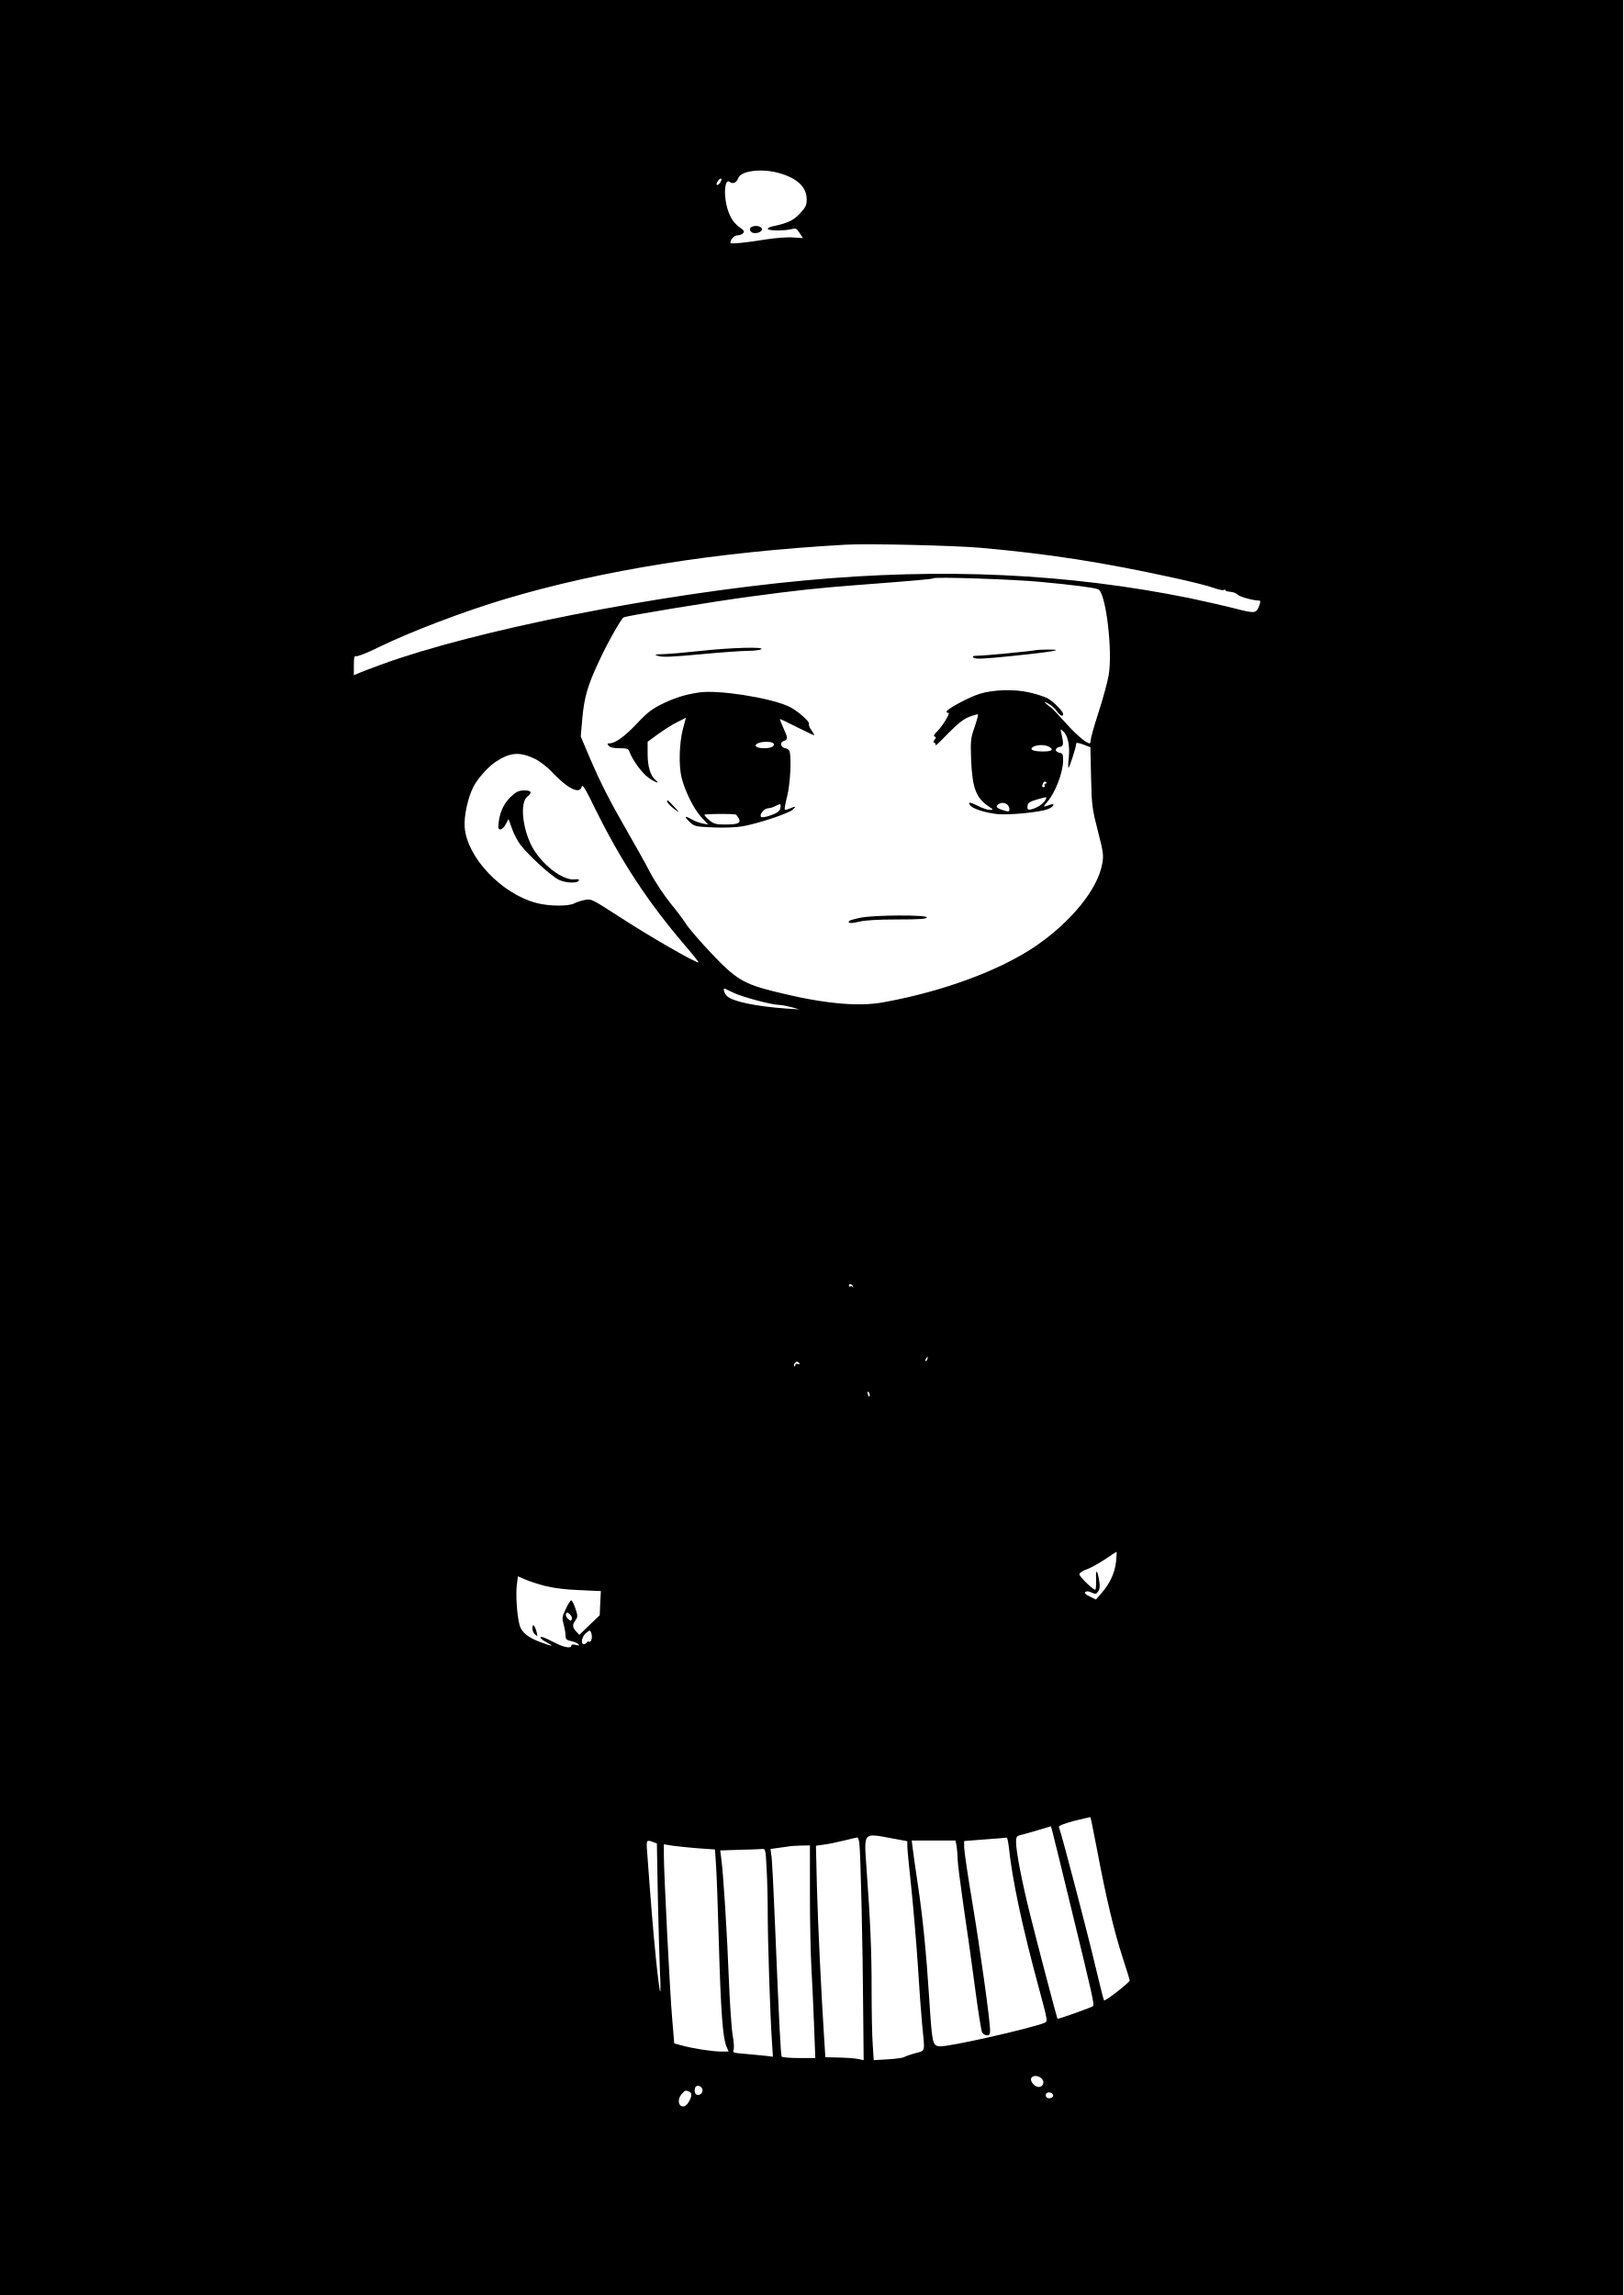
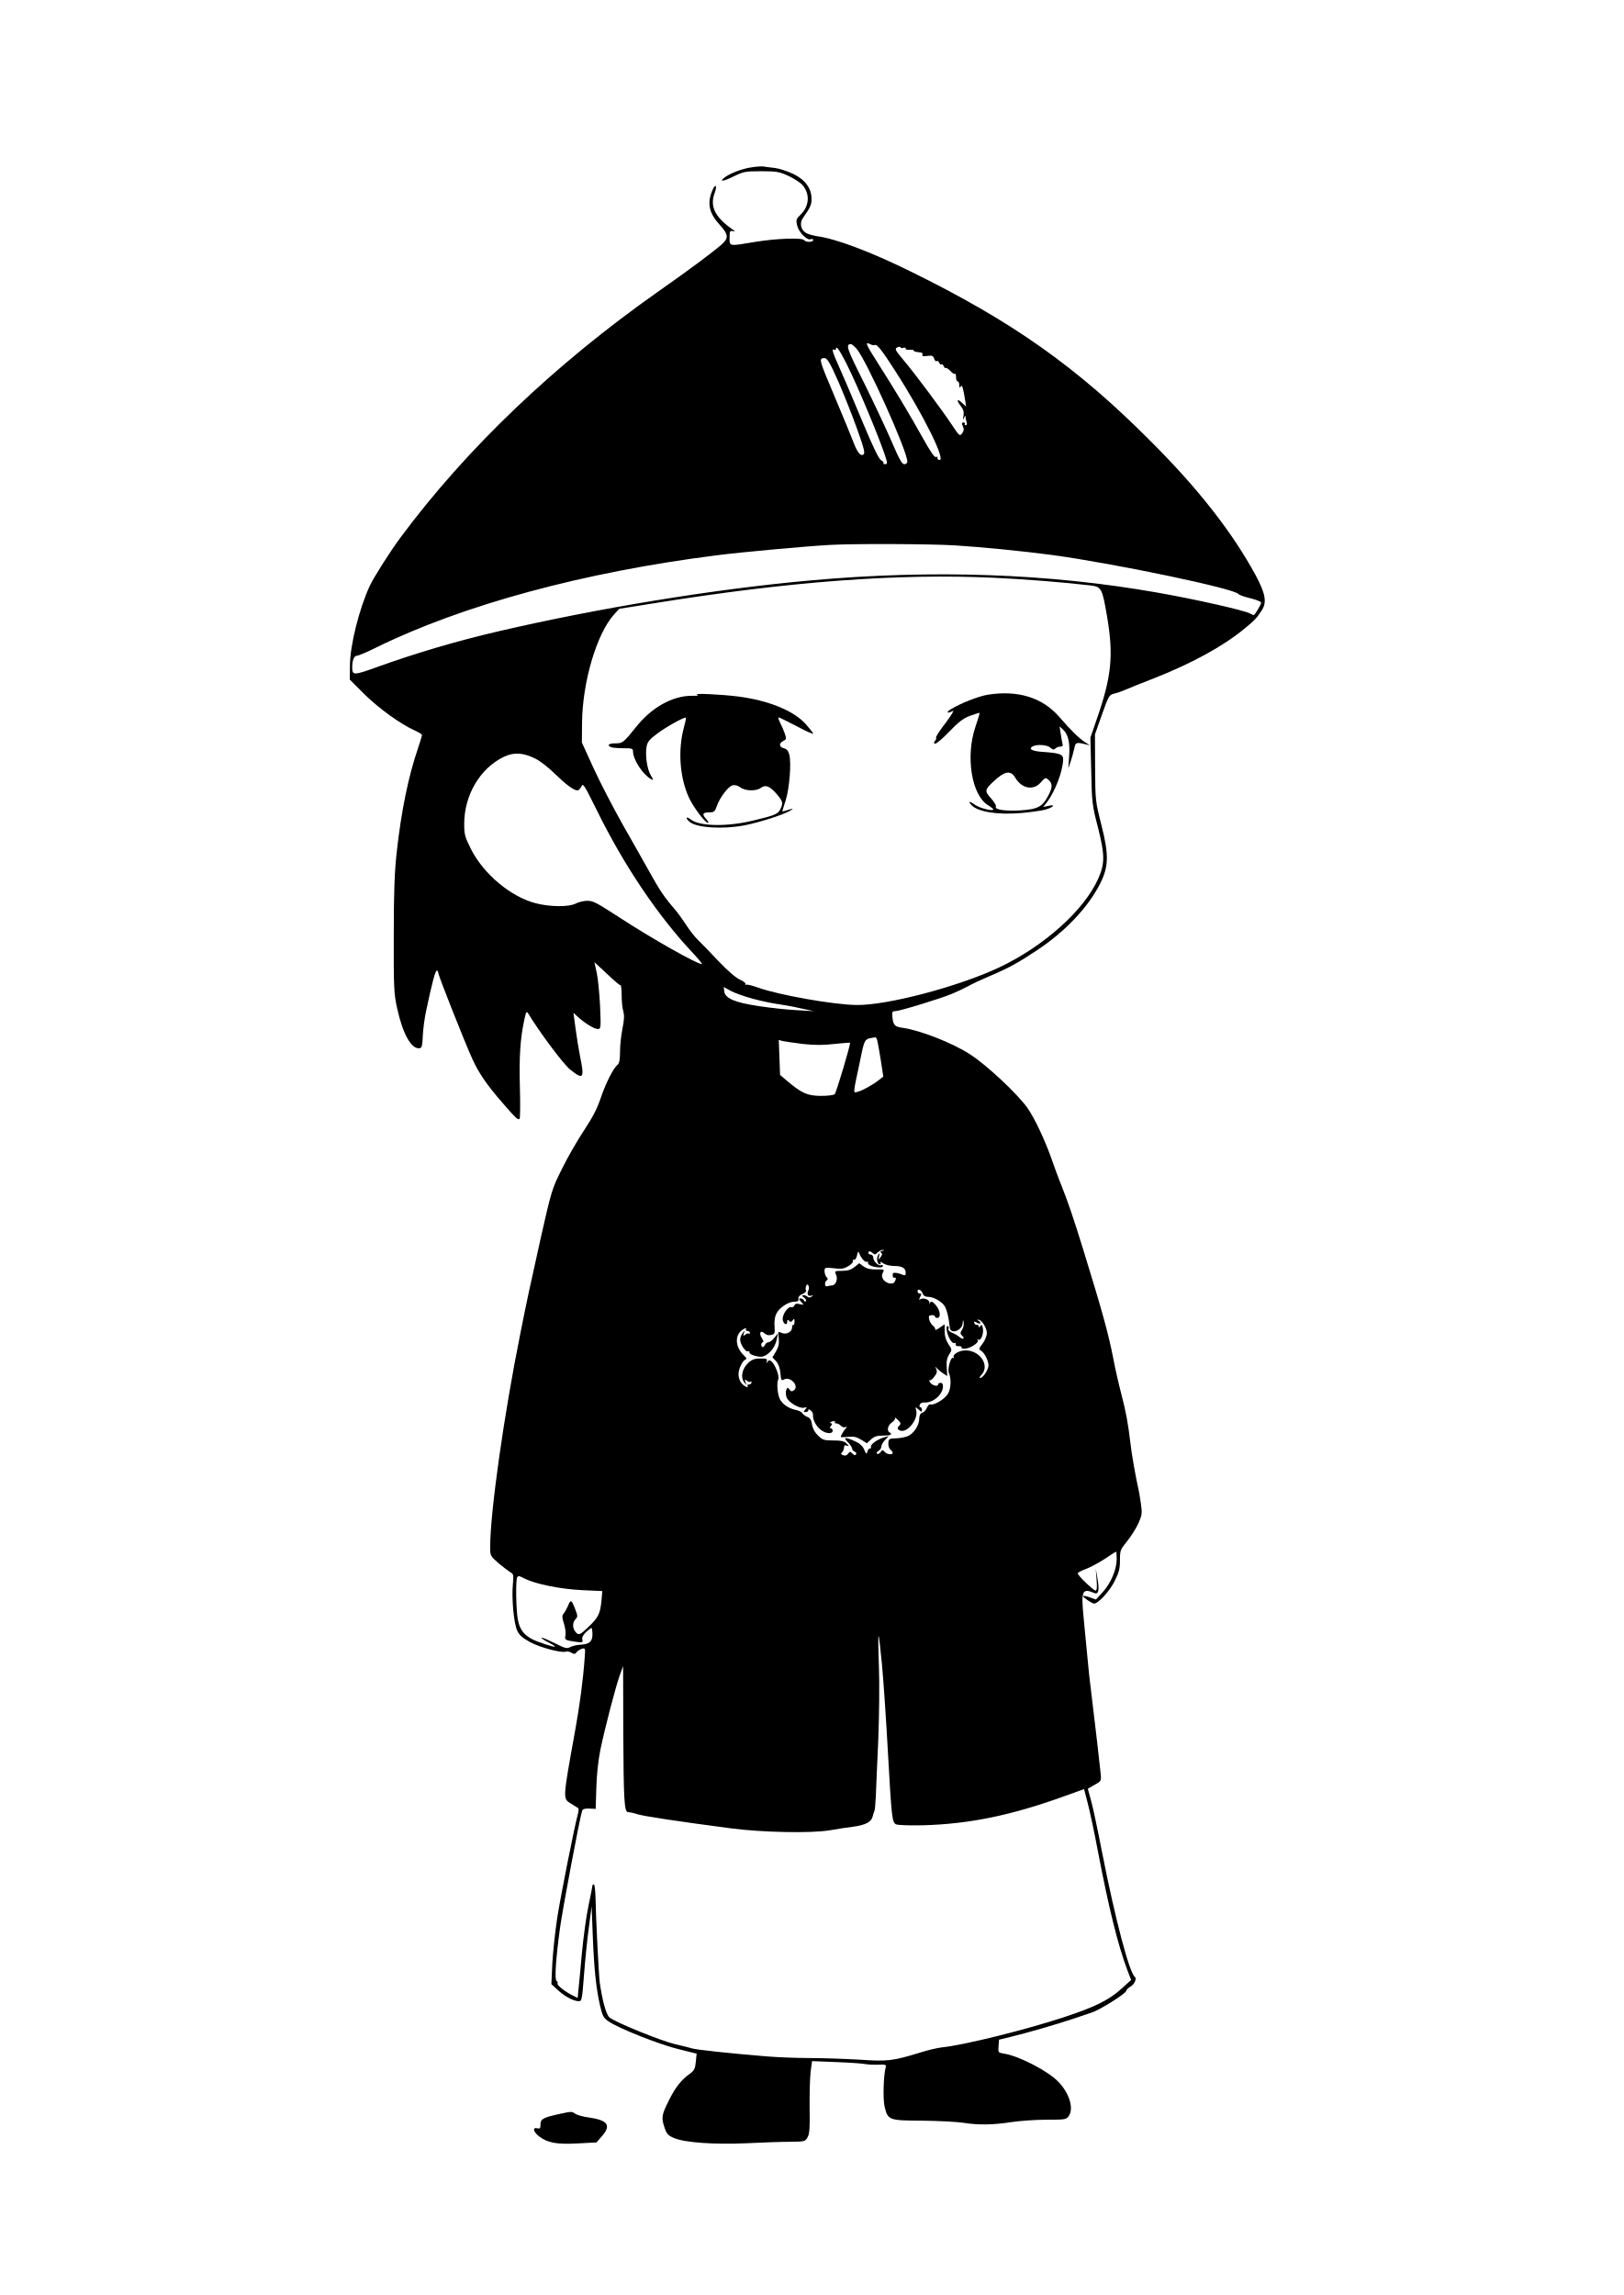
<svg xmlns="http://www.w3.org/2000/svg" version="1.0" width="1000pt" height="1414pt" viewBox="0 0 1000 1414" preserveAspectRatio="xMidYMid meet">
  <g transform="translate(0,1414) scale(0.1,-0.1)" fill="#000000" stroke="none">
-     <path d="M0 7070 l0 -7070 5000 0 5000 0 0 7070 0 7070 -5000 0 -5000 0 0 -7070z m4791 6006 c118 -31 179 -87 179 -164 0 -36 -6 -49 -41 -87 -40 -43 -78 -61 -171 -80 -16 -3 -28 -10 -28 -15 0 -12 104 -13 145 -2 27 8 32 6 51 -23 l21 -32 -61 4 c-34 3 -108 -3 -166 -12 -130 -21 -220 -30 -220 -21 0 21 24 46 44 46 13 0 29 6 35 14 9 10 4 18 -24 37 -44 30 -74 89 -85 169 -10 72 3 128 26 109 19 -15 42 -5 53 25 17 43 138 59 242 32z m-351 -56 c-6 -11 -15 -20 -21 -20 -6 0 -6 7 1 20 6 11 15 20 21 20 6 0 6 -7 -1 -20z m1600 -2255 c426 -38 753 -89 1200 -187 102 -22 208 -49 237 -60 29 -10 57 -17 63 -13 5 3 10 3 10 -2 0 -4 13 -8 29 -9 16 -1 37 -8 45 -17 14 -14 96 -37 131 -37 11 0 12 -6 4 -29 -18 -51 -26 -52 -147 -21 -61 16 -190 45 -284 65 -751 152 -1522 188 -2368 109 -912 -85 -2032 -307 -2610 -518 -52 -19 -112 -42 -132 -50 l-38 -16 0 61 c0 49 3 60 14 56 8 -3 68 20 134 53 198 97 526 222 787 300 598 178 1296 289 2095 334 134 8 671 -5 830 -19z m370 -210 c203 -19 328 -35 356 -46 47 -17 91 -383 64 -532 -7 -40 -34 -140 -61 -223 -27 -83 -49 -161 -49 -173 0 -11 -3 -21 -6 -21 -21 0 -82 52 -146 123 -40 45 -80 87 -88 94 -55 42 -57 45 -23 29 17 -9 41 -29 53 -46 21 -30 40 -39 40 -20 0 18 -63 81 -99 99 -20 10 -72 27 -115 36 -91 20 -217 16 -301 -10 -65 -20 -208 -97 -203 -110 1 -5 6 -9 11 -7 16 5 -37 -84 -67 -112 -20 -19 -27 -31 -18 -34 10 -3 10 -7 0 -20 -10 -12 -10 -16 0 -19 6 -3 9 -10 6 -16 -4 -7 31 26 77 74 61 62 97 90 132 103 27 10 50 16 52 14 3 -2 -7 -38 -21 -79 -24 -68 -25 -84 -21 -199 7 -172 30 -236 106 -287 33 -22 33 -23 9 -23 -13 0 -47 11 -73 25 -51 25 -66 26 -46 1 17 -20 93 -44 167 -52 72 -7 264 12 311 31 40 17 47 40 7 25 -38 -15 -40 -13 -13 18 50 56 99 183 99 258 0 37 -3 43 -22 46 -13 2 -23 10 -23 18 0 8 10 16 23 18 24 4 26 16 13 75 -9 38 -9 38 10 21 28 -26 41 -87 34 -160 -4 -35 -5 -64 -2 -64 6 0 47 127 47 146 0 10 10 9 44 -3 l44 -17 4 -185 c4 -175 7 -195 42 -331 34 -131 36 -150 27 -201 -27 -156 -189 -356 -410 -508 -220 -150 -574 -281 -942 -347 -158 -28 -373 -7 -668 67 -189 47 -238 76 -389 236 -69 73 -139 154 -155 180 -17 27 -61 85 -98 130 -37 46 -94 131 -125 190 -31 60 -93 171 -138 248 -112 195 -165 299 -231 453 l-57 134 10 116 c12 127 33 200 101 345 47 104 137 264 153 273 15 10 555 98 778 128 271 37 431 54 655 71 370 28 470 37 475 42 9 10 494 -6 660 -22z m51 -1015 c34 -18 21 -30 -33 -30 -64 0 -90 12 -62 29 24 13 70 14 95 1z m-3166 -75 c29 -14 75 -49 103 -79 100 -106 173 -142 186 -93 5 17 22 -11 84 -138 157 -319 325 -575 554 -842 49 -57 85 -103 82 -103 -24 0 -301 160 -489 282 -172 111 -172 111 -213 103 -20 -4 -49 -13 -64 -21 -36 -19 -155 -18 -231 2 -216 56 -429 280 -444 466 -6 67 20 186 54 251 25 49 91 123 135 152 91 60 148 65 243 20z m3147 -153 c-7 -2 -10 -8 -6 -13 3 -5 0 -9 -5 -9 -13 0 -13 3 -5 24 3 9 11 13 17 9 8 -5 7 -8 -1 -11z m-1 -101 c-12 -22 -50 -48 -85 -57 -22 -5 -26 -3 -26 14 0 25 12 33 65 48 57 16 57 16 46 -5z m-223 -50 c4 -24 -2 -25 -47 -10 -35 12 -39 23 -14 37 24 14 57 -1 61 -27z m-1698 -1138 c52 -25 230 -73 275 -74 16 0 53 -7 80 -14 l50 -14 -80 5 c-184 13 -329 43 -365 76 -19 18 -29 54 -12 46 4 -2 27 -14 52 -25z m736 -1811 c1 -7 0 -8 -3 -2 -2 5 -9 8 -14 4 -5 -3 -9 0 -9 6 0 15 23 7 26 -8z m457 -447 c-3 -9 -8 -14 -10 -11 -3 3 -2 9 2 15 9 16 15 13 8 -4z m-788 -25 c3 -6 -1 -7 -9 -4 -10 4 -16 1 -16 -7 0 -7 -3 -10 -6 -6 -7 7 4 27 16 27 5 0 12 -4 15 -10z m433 -201 c-3 -8 -7 -3 -11 10 -4 17 -3 21 5 13 5 -5 8 -16 6 -23z m1518 -1021 c-8 -70 -38 -134 -89 -193 l-35 -40 -37 18 c-25 12 -35 21 -28 28 7 7 19 6 38 -3 24 -11 29 -10 41 7 9 12 12 32 7 59 -11 74 -23 85 -20 19 1 -34 -1 -64 -4 -67 -8 -8 -99 79 -99 95 0 8 21 22 48 31 26 10 76 38 112 62 36 25 67 45 69 45 2 1 0 -27 -3 -61z m-3519 -149 c50 -13 126 -23 212 -26 l133 -6 -4 -74 -3 -75 -63 -60 -63 -61 -19 21 c-24 26 -25 41 -4 70 14 20 14 27 -1 72 -9 28 -21 50 -26 50 -4 0 -20 -24 -33 -53 -23 -47 -24 -57 -14 -92 6 -22 12 -53 12 -70 1 -25 6 -30 34 -36 19 -4 39 -12 45 -19 9 -9 6 -10 -15 -5 -18 5 -28 3 -28 -4 0 -19 -43 -12 -100 17 -73 37 -90 43 -90 32 0 -5 17 -18 38 -29 49 -26 36 -26 -35 0 -81 30 -120 62 -132 107 -16 59 -24 185 -17 245 l7 55 44 -19 c25 -11 79 -29 122 -40z m166 -205 c-5 -13 -8 -12 -24 2 -10 9 -15 22 -12 30 5 13 8 12 24 -2 10 -9 15 -22 12 -30z m121 -126 c-3 -10 -9 -16 -14 -13 -5 3 -11 1 -15 -5 -3 -5 -12 -10 -18 -10 -22 0 -12 48 14 69 24 19 24 19 32 -1 4 -12 5 -29 1 -40z m3116 -1300 c54 -288 105 -501 156 -657 24 -74 44 -138 44 -143 0 -12 -151 -130 -158 -123 -3 3 -27 99 -54 213 -40 172 -207 813 -224 855 -3 8 27 20 93 38 54 13 99 24 101 23 2 -1 20 -94 42 -206z m-162 -348 c136 -557 145 -601 136 -610 -10 -9 -216 -82 -219 -78 -4 7 -128 478 -170 648 -51 205 -85 384 -85 440 0 33 4 38 28 44 15 3 63 17 107 30 l80 24 11 -41 c6 -23 57 -229 112 -457z m-1100 423 l92 -17 0 -31 c0 -16 11 -133 25 -260 13 -126 31 -340 40 -475 8 -135 20 -297 26 -360 18 -181 22 -162 -41 -180 -30 -8 -61 -19 -69 -24 -7 -5 -53 -11 -101 -14 l-87 -5 -6 93 c-4 51 -7 204 -7 339 0 241 -7 414 -32 759 -15 217 -22 209 160 175z m-204 -25 c8 -46 22 -661 24 -1032 l3 -309 -33 7 c-18 4 -71 8 -118 9 l-85 2 -7 110 c-18 279 -39 712 -45 941 l-6 252 49 7 c27 3 83 15 124 25 41 10 78 19 82 19 4 1 9 -14 12 -31z m921 -25 c21 -203 83 -494 184 -866 56 -208 57 -212 37 -220 -94 -37 -596 -150 -647 -145 -44 4 -46 15 -64 293 -19 293 -39 496 -71 710 -14 94 -28 191 -31 218 l-6 47 135 0 135 0 7 -37 c3 -21 6 -56 6 -78 0 -22 16 -148 35 -280 20 -132 52 -359 71 -504 19 -145 39 -273 45 -283 5 -10 19 -18 29 -18 16 0 20 7 20 31 0 57 -60 491 -110 791 -28 165 -50 317 -50 338 l0 37 128 10 c70 5 130 10 134 11 4 1 9 -24 13 -55z m-2192 28 l24 -9 6 -334 c4 -183 10 -389 13 -458 4 -69 4 -123 1 -120 -3 3 -15 95 -26 205 -17 170 -29 312 -55 668 -4 60 -2 63 37 48z m280 -39 l102 -7 6 -90 c4 -49 12 -270 18 -490 12 -420 24 -578 46 -632 l14 -33 -52 0 c-54 1 -171 19 -242 39 l-41 11 -12 144 c-14 154 -52 907 -52 1017 l0 66 55 -9 c31 -4 102 -12 158 -16z m687 -284 c0 -167 4 -377 10 -468 5 -91 12 -249 16 -352 l7 -188 -101 0 c-55 0 -103 4 -106 9 -6 9 -16 208 -41 811 -8 201 -18 388 -21 417 l-7 51 49 7 c27 3 56 8 64 9 8 2 41 4 73 5 l57 1 0 -302z m-267 160 c4 -66 7 -191 7 -277 0 -167 15 -636 26 -790 l6 -93 -48 6 c-27 3 -84 8 -126 12 -67 5 -76 8 -69 23 5 9 3 47 -5 91 -7 41 -18 201 -24 355 -10 271 -34 651 -47 740 l-6 44 119 4 c66 1 128 4 140 5 20 2 21 -4 27 -120z m1691 -1291 c23 -17 17 -51 -10 -55 -25 -4 -59 32 -51 53 8 18 37 20 61 2z m-2086 -73 c3 -22 -21 -39 -39 -28 -11 6 -12 38 -2 48 13 13 38 1 41 -20z m-84 -10 c21 -8 20 -29 -1 -65 -12 -20 -24 -29 -38 -27 -28 4 -31 48 -5 76 23 25 22 24 44 16z m2244 -21 c5 -17 -26 -29 -40 -15 -6 6 -7 15 -3 22 9 14 37 9 43 -7z" />
-     <path d="M4633 12743 c-20 -7 -15 -31 7 -38 10 -3 29 -1 40 5 38 20 -5 50 -47 33z" />
-     <path d="M4320 10130 c-91 -10 -194 -19 -230 -20 -60 -2 -63 -3 -33 -12 24 -8 92 -5 260 11 126 12 257 21 293 21 36 0 72 5 80 10 24 16 -186 10 -370 -10z" />
-     <path d="M6380 10134 c-27 -6 -316 -34 -355 -34 -31 0 -36 -3 -27 -12 10 -10 59 -8 235 10 252 26 333 40 227 40 -36 0 -72 -2 -80 -4z" />
-     <path d="M4310 9874 c-87 -13 -145 -31 -220 -66 -71 -34 -98 -54 -165 -125 -76 -81 -135 -123 -171 -123 -13 0 -14 -3 -4 -15 8 -10 31 -15 66 -15 48 0 56 -3 63 -24 20 -52 75 -127 114 -156 38 -28 80 -44 47 -17 -32 25 -50 83 -50 161 l0 76 63 46 c34 25 87 59 118 74 l55 28 -19 -71 c-22 -87 -26 -222 -8 -297 21 -85 75 -193 121 -244 l43 -46 -34 6 c-19 4 -49 15 -68 26 -44 25 -48 19 -11 -17 27 -26 35 -28 143 -33 68 -3 142 0 183 7 93 17 277 77 306 101 26 22 20 25 -17 8 -14 -6 -27 -9 -30 -6 -3 2 4 40 15 83 20 79 28 257 12 281 -4 7 -16 13 -27 15 -27 6 -31 36 -6 44 27 8 26 18 -4 83 -13 28 -22 52 -19 52 2 0 49 -22 104 -50 55 -27 102 -50 105 -50 4 0 -3 13 -15 30 -12 16 -19 34 -16 39 9 14 -80 90 -130 111 -125 54 -429 100 -544 84z m456 -315 c10 -16 -15 -29 -56 -29 -48 0 -69 14 -44 29 25 14 91 14 100 0z m41 -401 c-5 -17 -20 -28 -58 -41 -29 -11 -55 -15 -60 -10 -13 13 19 53 44 53 12 1 33 7 47 15 30 16 34 13 27 -17z m-275 -36 c4 -1 12 -12 19 -23 16 -30 -2 -39 -83 -39 -57 0 -71 4 -97 26 -17 14 -31 29 -31 34 0 6 164 7 192 2z" />
-     <path d="M4110 9202 c0 -9 30 -38 65 -62 11 -8 2 5 -20 28 -41 44 -45 47 -45 34z" />
-     <path d="M5303 8486 c-35 -7 -66 -16 -70 -19 -15 -16 10 -18 59 -6 35 9 114 14 235 14 140 0 183 3 183 13 0 16 -320 15 -407 -2z" />
-     <path d="M3155 9238 c-46 -39 -74 -96 -82 -159 -5 -41 -3 -49 10 -49 9 0 24 14 33 32 l17 32 22 -61 c12 -34 36 -79 53 -100 56 -71 193 -195 238 -215 46 -20 115 -21 121 -2 2 6 -7 9 -25 6 -74 -10 -209 94 -267 207 -58 115 -71 266 -27 302 33 26 27 39 -18 39 -30 0 -48 -7 -75 -32z" />
-     <path d="M3280 4108 c0 -14 7 -32 17 -39 15 -13 16 -11 9 16 -10 41 -26 56 -26 23z" />
+     <path d="M4630 13109 c-57 -8 -130 -36 -165 -62 -38 -29 -10 -26 55 6 61 30 72 32 170 32 95 0 111 -3 168 -29 35 -16 74 -42 87 -57 47 -56 41 -130 -14 -183 -25 -24 -28 -31 -20 -64 9 -42 61 -95 84 -86 8 4 15 1 15 -5 0 -14 -47 -15 -55 -1 -10 17 -172 11 -300 -10 -167 -28 -160 -29 -160 26 0 40 2 44 20 40 17 -4 16 -2 -4 12 -105 74 -138 139 -109 220 20 54 5 65 -16 12 -30 -76 -16 -135 48 -205 55 -60 57 -82 10 -123 -59 -51 -200 -156 -394 -292 -632 -445 -1176 -964 -1582 -1511 -63 -85 -165 -245 -190 -299 -65 -140 -122 -368 -122 -491 l-1 -86 90 -90 c89 -88 225 -186 311 -224 24 -11 44 -23 44 -28 0 -4 -11 -41 -25 -82 -58 -169 -103 -385 -131 -641 -13 -115 -18 -242 -18 -508 -1 -329 1 -362 21 -453 35 -160 89 -255 140 -245 12 2 16 20 18 78 2 41 11 109 20 150 35 167 57 250 66 250 5 0 9 -6 9 -14 0 -15 161 -422 209 -528 39 -87 90 -162 187 -273 83 -96 94 -106 105 -99 4 2 5 91 2 197 -5 187 2 298 28 417 10 47 13 52 23 36 69 -114 217 -313 259 -346 81 -65 89 -55 61 80 -8 41 -21 119 -28 173 l-13 97 26 -24 c42 -39 102 -76 124 -76 19 0 20 4 14 143 -4 78 -13 171 -21 206 l-14 63 37 -34 c84 -79 116 -108 124 -108 4 0 7 -28 7 -63 0 -34 4 -78 10 -97 7 -25 6 -54 -5 -107 -8 -40 -15 -103 -15 -141 0 -50 -4 -73 -15 -82 -27 -22 -73 -114 -104 -205 -21 -64 -51 -121 -103 -200 -40 -60 -102 -167 -136 -237 -61 -122 -65 -136 -127 -410 -77 -346 -86 -387 -130 -608 -101 -502 -185 -1098 -185 -1311 0 -54 1 -56 51 -100 29 -24 62 -49 73 -56 20 -10 21 -17 16 -71 -9 -92 6 -246 27 -290 13 -27 34 -45 78 -69 63 -34 195 -69 221 -59 8 3 24 0 35 -7 17 -10 22 -9 32 4 7 8 21 18 33 21 19 5 21 2 17 -46 -10 -145 -31 -301 -60 -461 -77 -427 -76 -415 -26 -447 20 -13 40 -25 45 -28 4 -3 3 -22 -3 -42 -21 -78 -101 -480 -125 -628 -13 -85 -27 -214 -31 -285 l-6 -130 43 -39 c43 -39 95 -66 128 -66 16 0 19 16 30 162 7 90 20 222 30 293 l17 130 7 -180 c8 -206 21 -329 45 -432 15 -64 21 -76 52 -97 62 -43 312 -142 430 -171 l113 -28 -5 -50 c-4 -41 -10 -54 -33 -71 -55 -38 -93 -86 -133 -167 -45 -90 -48 -106 -26 -170 13 -37 22 -47 58 -62 65 -28 247 -41 447 -32 96 5 217 9 268 9 92 1 94 2 108 29 12 21 14 62 12 180 -1 84 2 183 6 220 l9 68 151 -6 c83 -3 162 -9 176 -12 14 -3 49 -5 78 -4 48 2 53 0 49 -16 -14 -48 -18 -197 -7 -242 20 -84 25 -86 234 -87 99 -1 213 -7 251 -13 95 -15 182 -13 295 4 52 8 150 15 217 15 119 0 123 1 139 25 30 46 2 139 -65 208 -62 66 -241 159 -334 174 -37 6 -38 6 -35 46 l3 40 70 17 c104 25 289 79 385 111 47 16 100 34 118 40 49 16 207 115 210 132 2 8 14 20 27 27 24 13 40 50 27 60 -34 24 -122 359 -202 767 -28 144 -59 291 -70 327 l-18 65 41 24 c40 21 42 25 39 62 -3 36 -38 338 -61 525 -6 41 -15 129 -21 195 -6 66 -17 179 -24 250 -16 164 -9 182 66 150 26 -11 32 17 20 88 l-11 62 5 -67 c4 -46 2 -68 -6 -68 -13 0 -110 93 -110 106 0 5 22 17 50 27 27 10 79 38 116 62 37 25 68 45 70 45 2 0 4 -20 4 -45 0 -64 -35 -147 -84 -202 l-44 -48 -37 13 c-20 8 -39 11 -42 8 -5 -5 55 -46 68 -46 25 0 93 74 124 134 29 57 35 79 35 132 0 61 2 67 44 118 24 30 55 79 69 109 23 52 25 62 16 123 -5 36 -13 85 -19 107 -14 63 -39 205 -45 262 -14 120 -28 197 -55 300 -16 61 -39 160 -50 220 -31 159 -68 293 -189 685 -58 187 -90 282 -133 390 -17 41 -45 118 -63 170 -39 109 -103 245 -145 304 -62 87 -254 267 -355 331 -108 70 -306 147 -412 162 -51 7 -59 16 -65 66 -3 32 -1 37 17 37 27 0 272 75 348 106 34 14 80 36 102 48 22 13 81 40 130 61 118 50 180 84 295 161 171 113 314 264 387 408 54 107 56 178 8 366 -36 142 -37 149 -38 350 l-1 205 43 122 c41 116 45 122 74 129 18 4 50 15 72 25 22 10 101 41 175 70 234 92 429 199 560 308 62 51 71 61 104 111 32 49 23 102 -38 216 -142 261 -349 528 -641 820 -461 464 -858 744 -1490 1054 -242 119 -454 199 -572 215 -26 4 -58 13 -69 21 -31 19 -39 61 -17 91 45 64 53 81 53 117 0 65 -39 119 -112 154 -35 17 -85 33 -113 37 -27 3 -59 7 -70 9 -11 2 -45 0 -75 -5z m759 -1095 c13 8 43 -29 123 -154 182 -282 325 -574 272 -553 -8 3 -11 9 -8 14 3 5 -1 6 -9 3 -10 -3 -34 32 -82 118 -77 139 -175 302 -276 460 -73 114 -83 136 -49 118 11 -6 24 -9 29 -6z m-113 -21 c58 -63 314 -631 314 -697 0 -9 -8 -16 -19 -16 -14 0 -31 31 -77 138 -32 75 -109 238 -170 362 -108 215 -116 239 -81 240 4 0 19 -12 33 -27z m290 4 c8 3 14 1 14 -5 0 -6 11 -9 25 -7 14 1 25 -1 25 -5 0 -4 7 -7 15 -8 8 -1 21 -3 29 -4 8 -1 12 -7 9 -14 -3 -8 6 -11 30 -7 29 4 36 1 42 -16 3 -12 11 -19 16 -16 5 4 12 -1 15 -9 3 -9 10 -14 14 -11 4 3 11 -2 14 -11 4 -9 9 -14 12 -11 3 3 16 -5 29 -18 12 -14 25 -22 28 -18 4 3 7 -6 7 -20 0 -15 5 -27 10 -27 6 0 10 -10 10 -22 0 -17 3 -19 9 -9 8 13 14 -3 28 -89 l5 -35 -26 24 c-31 29 -35 15 -5 -23 15 -19 19 -35 15 -59 -5 -24 -4 -27 3 -12 8 16 10 17 10 3 1 -9 4 -23 7 -32 3 -9 1 -16 -6 -16 -6 0 -9 4 -6 8 3 5 -1 9 -8 9 -11 0 -12 -6 -4 -23 8 -17 7 -28 -4 -43 -14 -20 -17 -19 -63 51 -62 93 -226 314 -299 400 -50 60 -55 68 -39 77 10 5 19 6 21 1 2 -5 10 -6 18 -3z m-351 -97 c73 -146 215 -487 246 -592 6 -22 4 -28 -8 -28 -9 0 -13 3 -10 7 4 3 -3 11 -14 17 -15 8 -51 83 -123 256 -56 135 -119 282 -139 326 -38 83 -45 110 -27 99 6 -3 10 -1 10 5 0 25 23 -7 65 -90z m-46 -120 c32 -75 83 -202 112 -284 44 -123 50 -149 38 -157 -19 -11 -38 14 -68 94 -13 34 -61 150 -106 257 -95 225 -99 237 -76 243 26 6 37 -11 100 -153z m711 -1000 c163 -10 419 -35 606 -60 387 -53 1123 -207 1144 -240 3 -5 36 -17 73 -26 37 -9 67 -21 67 -27 0 -11 -39 -77 -46 -77 -2 0 -12 4 -22 10 -37 20 -334 87 -572 129 -671 118 -1383 143 -2135 75 -593 -53 -1313 -171 -1930 -315 -253 -59 -507 -134 -745 -220 -142 -51 -150 -51 -150 1 0 42 12 70 29 70 9 0 62 22 118 50 534 263 1283 466 2101 569 156 20 566 57 702 64 158 8 600 6 760 -3z m250 -200 c190 -9 429 -28 588 -47 68 -8 73 -18 102 -188 42 -245 29 -374 -66 -645 l-36 -105 5 -205 c4 -196 6 -211 42 -350 42 -167 43 -220 1 -314 -86 -194 -335 -417 -611 -547 -251 -118 -690 -234 -879 -231 -143 2 -480 62 -605 107 -36 13 -69 21 -74 18 -6 -3 -7 -2 -4 4 3 5 -12 18 -34 27 -25 11 -77 56 -133 115 -50 53 -107 112 -127 131 -20 19 -52 61 -72 92 -20 31 -51 74 -69 95 -62 71 -94 118 -152 223 -32 58 -108 191 -168 297 -60 106 -141 263 -181 350 l-72 158 1 120 c2 252 90 550 197 669 l32 35 220 35 c834 134 1500 184 2095 156z m-2830 -1115 c28 -14 81 -55 118 -92 69 -67 117 -103 140 -103 7 0 17 11 24 24 10 23 16 13 90 -136 169 -346 380 -659 597 -890 35 -37 60 -68 55 -68 -30 0 -306 156 -504 285 -150 97 -165 105 -204 105 -20 0 -51 -8 -69 -17 -41 -22 -159 -21 -247 2 -154 40 -322 181 -399 335 -37 73 -41 90 -41 154 0 177 98 343 244 413 63 30 121 26 196 -12z m1340 -1479 c52 -14 120 -28 150 -32 30 -4 93 -15 140 -26 l85 -18 -105 6 c-58 3 -163 14 -234 25 -149 22 -209 48 -214 91 l-3 27 43 -24 c24 -13 86 -35 138 -49z m764 -253 c3 -10 13 -65 22 -122 l16 -104 -24 -19 c-39 -31 -102 -66 -131 -74 -33 -8 -34 -26 12 191 29 140 24 132 93 144 4 0 9 -7 12 -16z m-458 -25 c73 -8 127 -8 195 0 52 5 95 9 96 8 6 -5 -85 -308 -94 -317 -7 -7 -44 -11 -88 -11 -83 1 -117 17 -210 96 l-39 33 -4 108 -4 108 23 -7 c13 -3 69 -11 125 -18z m490 -1275 c-12 -3 -15 -7 -7 -12 8 -5 7 -12 -4 -27 -13 -18 -14 -18 -9 6 5 22 4 23 -6 7 -12 -19 -5 -57 11 -57 6 0 7 5 3 12 -4 6 3 4 17 -5 13 -10 43 -17 69 -17 49 0 70 -13 70 -43 0 -14 -4 -17 -17 -12 -35 15 -63 17 -63 6 0 -21 2 -26 11 -23 11 3 11 -9 0 -27 -12 -19 -57 -7 -71 19 -8 14 -8 26 0 40 10 18 7 20 -40 19 -37 -1 -59 4 -79 18 l-27 20 -29 -23 c-22 -18 -43 -24 -77 -24 -46 0 -47 -1 -37 -24 13 -27 -2 -66 -26 -66 -7 0 -20 -2 -28 -5 -16 -7 -20 26 -3 37 8 5 7 11 -2 20 -6 6 -12 23 -12 36 0 23 2 24 58 18 47 -6 63 -3 90 14 18 11 30 25 27 30 -4 6 -1 9 6 8 7 -2 16 10 19 27 6 27 8 28 15 10 12 -30 36 -55 47 -49 4 3 7 0 6 -7 -3 -13 31 -26 70 -28 12 -1 22 4 22 10 0 5 -5 7 -11 4 -14 -9 -49 24 -49 47 0 10 -7 18 -15 18 -8 0 -15 5 -15 10 0 14 13 13 28 -2 10 -9 16 -8 29 5 10 9 24 16 33 16 10 -1 9 -3 -4 -6z m-455 -242 c-12 -23 -3 -41 17 -34 14 4 15 3 2 -6 -9 -6 -18 -7 -24 -1 -6 6 -17 10 -25 10 -13 -1 -12 -4 3 -15 11 -8 16 -18 11 -22 -4 -5 -10 -2 -12 5 -3 6 -12 12 -20 12 -14 0 -13 -3 3 -21 18 -20 18 -20 -9 -14 -19 5 -28 3 -33 -8 -3 -9 -11 -13 -19 -11 -19 8 -56 -46 -53 -75 3 -28 28 -42 28 -15 0 14 3 15 12 6 9 -9 14 -8 22 4 9 12 11 10 11 -10 0 -13 -3 -22 -7 -19 -5 2 -8 -5 -8 -16 0 -28 -36 -46 -65 -33 -22 10 -22 9 -17 -33 3 -34 -1 -53 -17 -81 l-22 -37 22 -23 c14 -15 24 -41 27 -73 4 -46 6 -49 23 -40 39 21 95 -42 60 -67 -12 -9 -18 -8 -27 5 -12 15 -13 14 -20 -3 -4 -10 -3 -30 2 -45 11 -31 80 -72 109 -64 17 5 18 4 6 -11 -12 -14 -11 -16 3 -16 9 0 16 5 16 11 0 8 5 7 15 -1 9 -7 15 -20 14 -29 -3 -26 18 -67 47 -90 31 -25 74 -28 74 -6 0 8 -5 15 -11 15 -8 0 -8 4 0 14 9 11 9 15 -1 18 -7 3 -3 7 10 10 12 4 20 2 16 -3 -3 -5 1 -9 9 -9 8 0 20 -6 27 -14 6 -8 19 -12 28 -9 11 3 13 2 6 -4 -10 -8 -34 -47 -34 -56 0 -3 20 -2 44 0 35 4 53 0 81 -17 l36 -22 25 23 c20 19 37 24 75 24 47 0 60 7 39 20 -18 11 -10 44 15 61 14 9 22 21 19 28 -4 6 4 1 17 -11 18 -18 21 -25 11 -35 -16 -16 -15 -25 4 -32 43 -17 112 69 99 122 -6 26 -6 26 14 8 19 -17 21 -17 21 -3 0 10 -4 17 -10 17 -5 0 -7 7 -3 16 3 8 15 14 27 13 32 -3 71 16 95 47 25 31 28 74 6 74 -8 0 -15 -4 -15 -9 0 -17 -37 -8 -50 12 -6 11 -7 17 -2 13 5 -3 18 7 29 23 16 20 18 32 11 47 -8 16 -7 17 4 4 7 -8 25 -23 39 -32 l25 -16 -3 51 c-3 38 1 60 15 82 18 29 18 30 -5 64 -15 23 -23 48 -23 78 l0 44 -30 -21 c-17 -12 -29 -17 -28 -12 2 6 -5 17 -14 24 -9 7 -20 24 -23 38 -5 21 -2 26 14 27 12 1 21 -2 21 -8 0 -5 7 -9 15 -9 22 0 19 43 -6 74 -22 29 -35 33 -42 14 -2 -7 -3 -5 -1 5 2 19 -36 34 -56 22 -9 -6 -9 -2 -1 14 9 17 9 21 -2 21 -8 0 -14 6 -14 14 0 20 25 8 32 -15 4 -12 16 -19 31 -19 31 0 73 -21 98 -49 17 -18 31 -74 38 -141 4 -44 77 -18 79 28 2 24 2 25 6 4 3 -13 -2 -33 -10 -45 -12 -19 -12 -24 0 -36 20 -18 7 -27 -14 -10 -10 9 -31 21 -46 27 -19 8 -27 18 -23 27 3 8 0 15 -6 15 -14 0 -3 -56 18 -87 8 -13 19 -21 25 -18 5 4 8 1 7 -7 -2 -8 6 -13 19 -12 12 0 20 -3 17 -8 -3 -4 5 -8 18 -8 32 0 91 37 82 52 -4 7 -3 8 4 4 16 -10 35 42 27 73 -5 20 -8 22 -16 10 -6 -9 -9 -10 -9 -2 0 7 -5 12 -11 10 -6 -1 -14 4 -16 11 -4 11 -1 12 16 3 12 -7 21 -8 21 -2 0 5 -6 12 -12 14 -9 4 -9 6 -1 6 20 2 53 -50 53 -82 0 -17 -11 -45 -26 -65 -24 -31 -25 -36 -10 -44 21 -12 46 -61 46 -91 0 -26 -34 -77 -51 -77 -6 0 -3 7 5 16 58 57 -3 154 -96 154 -38 0 -82 -26 -72 -42 4 -7 2 -8 -4 -4 -14 8 -36 -69 -26 -93 16 -36 13 -98 -6 -129 -20 -33 -86 -72 -107 -65 -7 3 -17 -7 -22 -20 -6 -14 -18 -28 -28 -31 -13 -4 -19 -16 -20 -40 -1 -40 -35 -91 -72 -105 -14 -6 -46 -12 -71 -13 -42 -1 -45 -3 -47 -29 -1 -15 4 -33 12 -39 8 -7 15 -16 15 -21 0 -15 -37 -10 -50 6 -11 13 -14 13 -25 -2 -8 -10 -17 -14 -22 -10 -4 5 0 13 10 18 9 6 17 17 17 26 0 9 10 28 23 41 l22 24 -25 -7 c-44 -13 -85 -41 -84 -58 1 -9 -2 -15 -6 -12 -5 3 -12 -5 -15 -17 -7 -20 -8 -19 -21 11 -9 22 -27 38 -56 51 -61 28 -76 25 -44 -6 14 -15 26 -32 26 -39 0 -7 7 -16 16 -19 8 -3 12 -11 8 -17 -4 -7 -11 -6 -22 5 -14 14 -17 14 -27 -1 -8 -10 -19 -14 -30 -9 -14 5 -16 9 -7 18 7 7 12 20 12 30 0 12 5 16 18 11 15 -5 15 -4 -2 13 -15 15 -34 19 -82 19 -56 0 -66 3 -94 30 -19 18 -33 43 -37 68 -4 28 -12 41 -29 47 -12 5 -26 15 -31 23 -4 8 -23 17 -40 20 -43 9 -81 34 -98 66 -15 31 -21 98 -10 124 8 20 -19 89 -42 109 -11 9 -17 9 -25 -3 -8 -11 -9 -11 -4 4 5 14 -1 17 -39 17 -35 0 -52 -6 -75 -27 -37 -34 -49 -88 -26 -118 l16 -20 -7 20 c-6 17 -4 18 9 8 8 -7 18 -10 21 -6 4 3 7 1 7 -5 0 -7 -7 -12 -16 -12 -8 0 -12 -5 -8 -11 4 -8 0 -8 -15 0 -26 14 -41 42 -41 76 0 30 24 81 42 88 10 4 8 11 -7 24 -59 55 -60 133 -4 164 15 8 19 8 15 0 -4 -6 0 -11 8 -11 9 0 16 -5 16 -12 0 -6 -3 -8 -7 -5 -3 4 -13 1 -21 -6 -13 -10 -15 -9 -9 8 7 20 7 20 -8 1 -8 -11 -15 -28 -15 -39 0 -28 33 -78 47 -73 7 3 12 0 10 -6 -1 -7 15 -17 36 -22 30 -8 45 -7 65 4 34 20 60 58 68 100 l7 35 -22 -27 c-12 -16 -29 -28 -37 -28 -8 0 -17 -7 -20 -15 -4 -8 -10 -15 -15 -15 -5 0 -9 7 -9 15 0 8 5 15 10 15 6 0 3 11 -6 25 -20 31 -9 53 16 30 11 -10 26 -14 41 -10 22 5 24 10 21 54 -3 31 2 60 12 79 19 36 73 72 110 72 14 0 25 3 25 8 -3 20 3 30 27 40 14 7 23 16 20 21 -4 5 -3 17 0 26 5 13 9 14 15 4 4 -7 4 -20 0 -28z m-1749 -1777 c65 -33 221 -65 351 -71 l128 -6 -6 -66 c-8 -75 -20 -99 -83 -158 -50 -48 -59 -51 -78 -25 -18 23 -17 57 2 76 14 15 14 20 -2 61 -22 59 -29 62 -44 22 -8 -17 -19 -39 -27 -48 -11 -13 -11 -24 2 -64 8 -27 12 -59 9 -71 -7 -27 -2 -30 60 -39 45 -6 48 -5 44 13 -4 13 4 28 22 46 16 14 31 26 34 26 3 0 6 -18 6 -40 0 -45 -19 -61 -79 -64 -20 -1 -46 -8 -58 -14 -20 -11 -32 -8 -93 23 -38 19 -75 35 -82 35 -7 -1 8 -12 35 -26 26 -13 47 -26 47 -29 0 -7 -103 26 -140 45 -52 27 -77 59 -89 118 -12 57 -15 254 -4 265 9 9 10 9 45 -9z m2202 -531 c9 -95 25 -334 36 -530 23 -412 26 -440 50 -453 10 -5 84 -8 166 -6 287 8 544 61 871 179 l122 44 21 -81 c12 -44 42 -182 65 -306 67 -350 122 -571 180 -727 l24 -62 -62 -56 c-75 -68 -164 -112 -357 -175 -234 -77 -614 -171 -745 -184 -28 -3 -88 -17 -135 -32 -170 -52 -200 -56 -375 -44 -88 5 -227 10 -310 10 -82 0 -199 5 -260 10 -242 20 -432 41 -460 49 -16 5 -64 17 -105 26 -89 21 -376 138 -406 166 -20 19 -43 103 -59 214 -6 46 -24 398 -26 523 -1 45 -6 82 -10 82 -5 0 -9 -3 -9 -7 0 -5 -11 -62 -25 -128 -14 -66 -31 -196 -40 -290 -8 -93 -18 -194 -21 -222 l-5 -53 -32 16 c-49 25 -98 64 -92 74 3 5 0 12 -6 15 -13 9 -5 132 21 325 16 117 121 675 136 722 4 12 15 16 45 15 l39 -2 4 130 c2 80 12 170 25 235 28 134 94 388 120 460 l20 55 1 -400 c2 -431 6 -500 30 -500 8 0 33 -5 54 -12 35 -12 245 -44 581 -88 190 -25 492 -31 606 -12 52 9 117 19 144 22 76 10 113 29 121 62 4 15 9 32 12 37 2 5 6 45 8 90 2 44 8 200 15 346 6 153 8 345 4 455 -4 105 -5 188 -2 185 3 -3 12 -83 21 -177z" />
+     <path d="M4295 9860 c13 -5 1 -8 -35 -7 -117 0 -246 -72 -341 -192 -79 -98 -82 -101 -131 -101 -39 0 -51 -13 -22 -24 9 -3 42 -6 75 -6 53 0 59 -2 59 -20 0 -50 61 -143 112 -171 15 -8 15 -5 -3 25 -23 39 -35 126 -25 178 5 27 19 44 64 77 56 43 171 106 178 99 2 -2 -4 -28 -12 -58 -38 -139 -27 -306 29 -431 27 -60 101 -159 119 -159 6 0 1 11 -12 25 -27 29 -21 40 22 40 27 0 33 5 44 38 19 54 72 124 99 129 13 3 33 -3 46 -13 30 -23 97 -25 127 -3 30 21 54 11 97 -38 38 -45 41 -55 24 -91 -14 -32 -35 -41 -166 -72 -158 -39 -329 -37 -384 4 -32 24 -40 14 -11 -12 41 -37 204 -48 339 -22 88 17 234 63 279 89 28 17 25 17 -23 2 -13 -4 -23 -6 -23 -4 0 2 9 32 21 68 23 75 35 229 22 280 -6 24 -16 36 -34 40 -30 7 -31 31 -3 45 19 9 20 13 9 46 -7 20 -20 50 -29 67 -9 18 -13 32 -9 32 5 0 54 -25 111 -54 56 -30 102 -51 102 -46 0 4 -21 31 -46 59 -75 83 -230 146 -419 170 -104 13 -276 21 -250 11z" />
+     <path d="M6082 9859 c-56 -10 -164 -52 -222 -88 -35 -21 -26 -30 11 -11 10 6 -10 -27 -45 -74 -36 -46 -62 -87 -59 -90 3 -3 1 -12 -6 -20 -9 -11 -9 -15 0 -18 7 -2 46 31 87 74 58 60 86 82 129 98 31 11 57 19 58 18 2 -2 -10 -41 -26 -88 -61 -181 -23 -419 78 -481 18 -11 33 -23 33 -26 0 -13 -81 7 -109 26 -37 26 -50 27 -26 1 38 -42 161 -62 310 -49 55 5 119 14 143 20 51 14 70 35 22 24 l-33 -7 26 33 c50 68 97 194 97 262 0 29 -21 37 -120 44 -69 4 -95 17 -70 33 25 16 92 12 112 -7 14 -13 21 -14 30 -5 7 7 20 12 31 12 13 0 17 5 13 18 -2 9 -8 37 -11 62 l-7 45 20 -19 c33 -29 45 -80 39 -165 l-5 -76 15 45 c8 25 18 61 22 80 7 36 12 38 66 25 l30 -7 -30 19 c-38 25 -85 71 -158 155 -104 121 -258 168 -445 137z m172 -509 c40 -69 112 -83 158 -31 28 32 30 32 49 15 24 -22 24 -45 -1 -93 -36 -71 -65 -87 -173 -94 -95 -6 -163 5 -151 24 3 6 -11 28 -30 50 -41 45 -40 53 16 105 67 63 104 70 132 24z" />
+     <path d="M3445 1115 c-100 -22 -115 -31 -115 -64 0 -24 -3 -28 -20 -24 -32 8 -24 -23 13 -51 52 -39 108 -49 237 -42 l115 6 32 37 c62 69 38 101 -87 118 -30 4 -64 14 -75 21 -23 16 -21 16 -100 -1z" />
  </g>
</svg>
